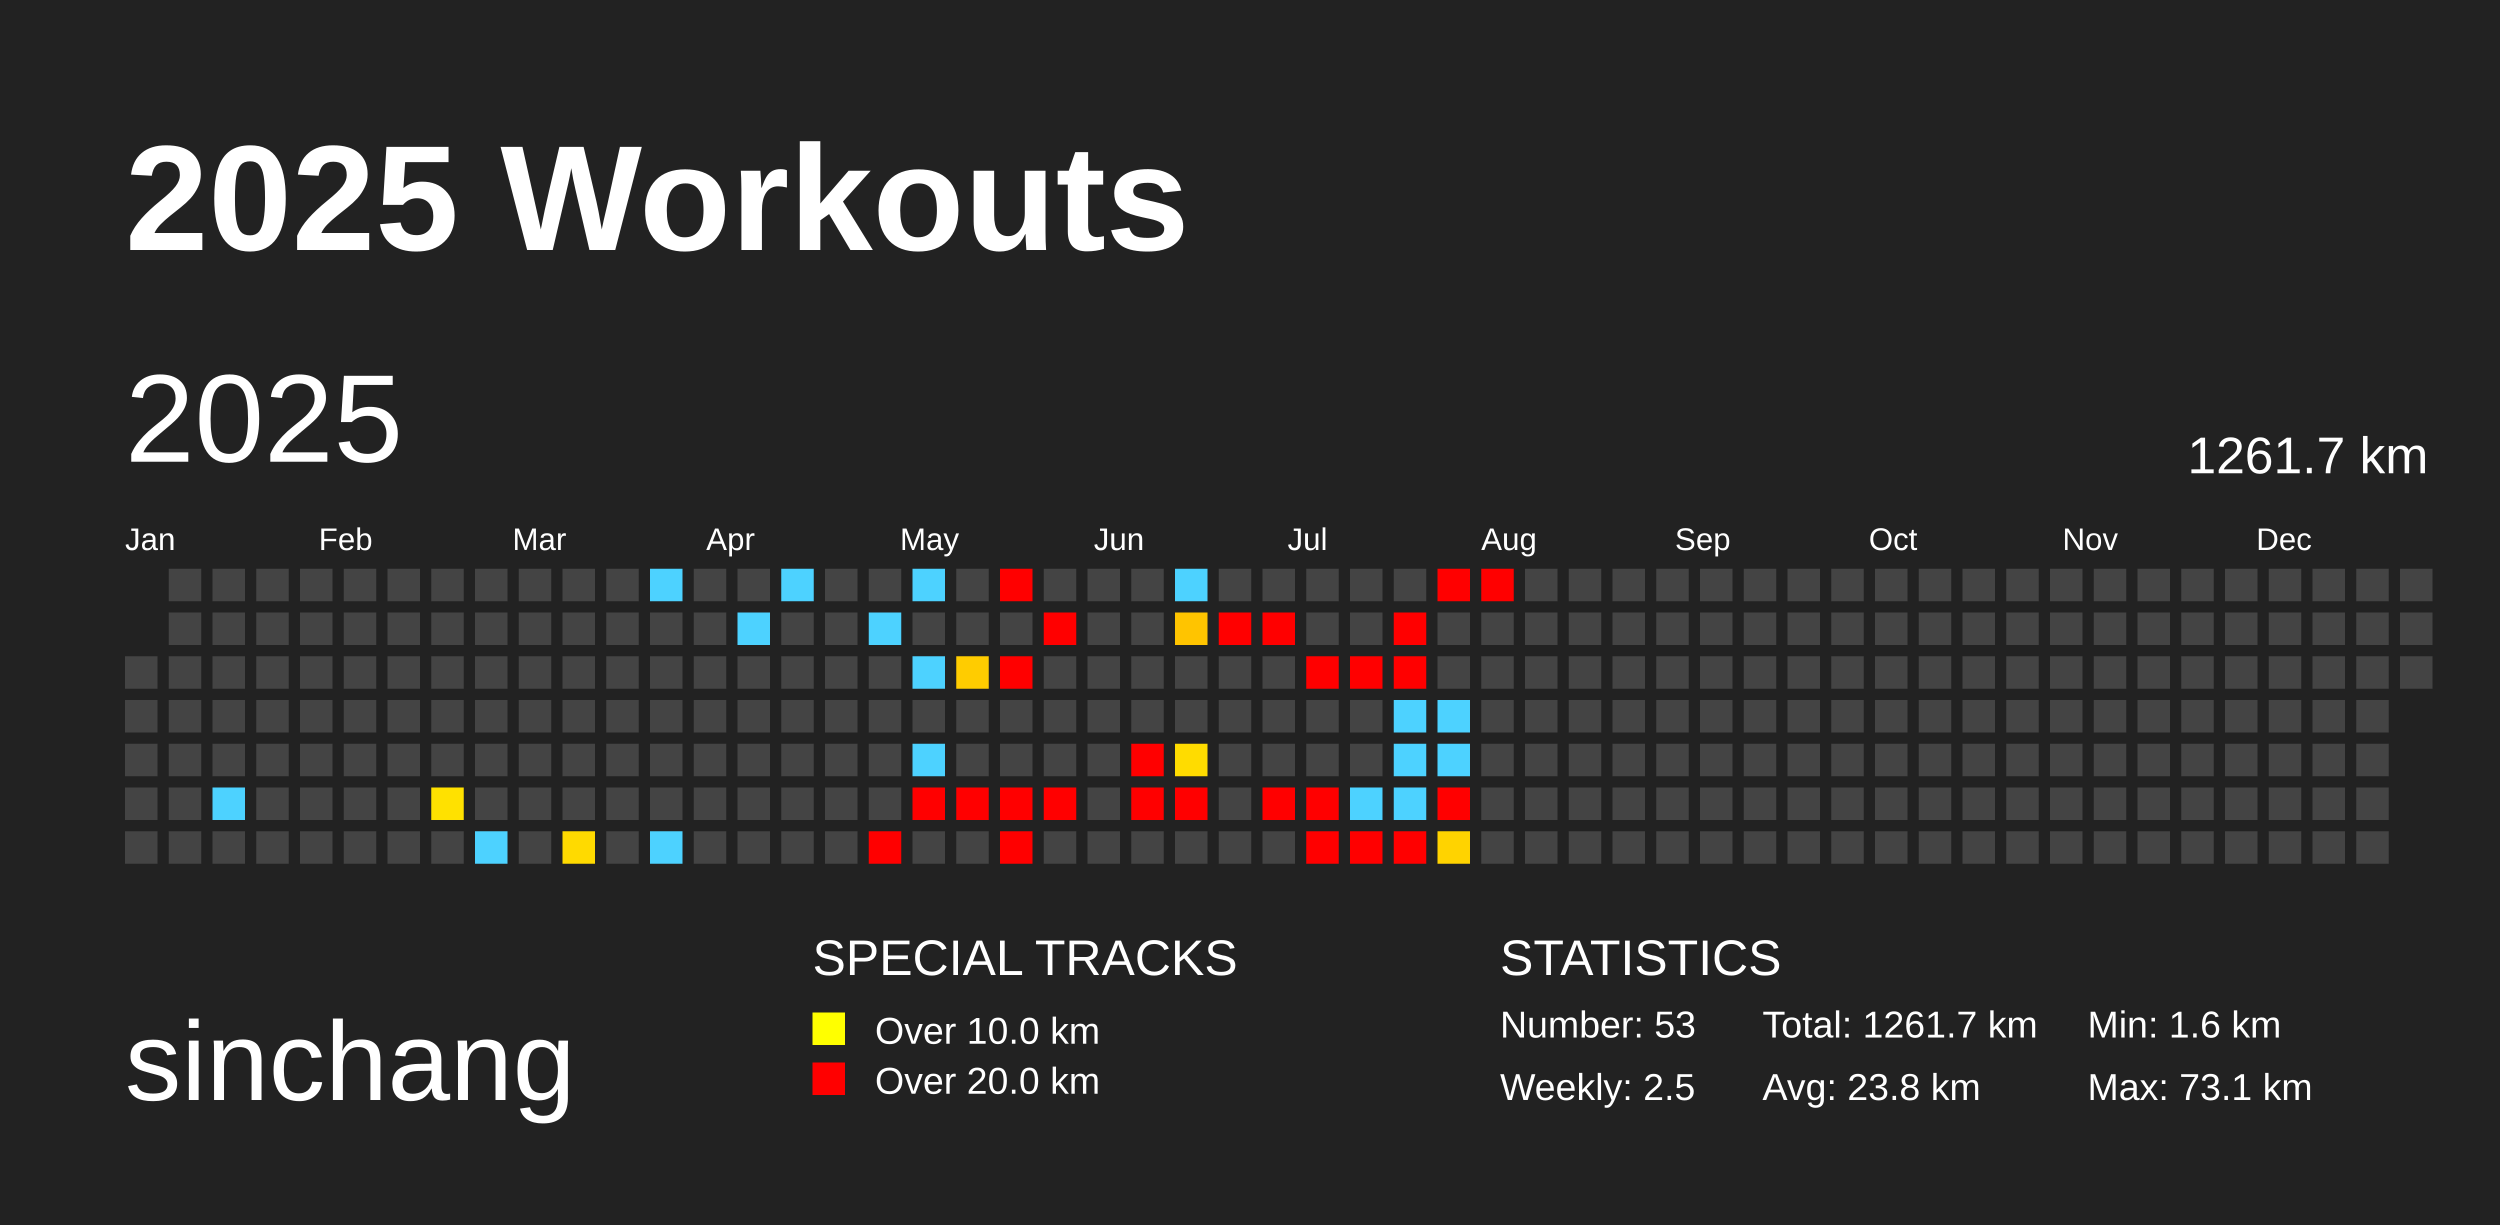
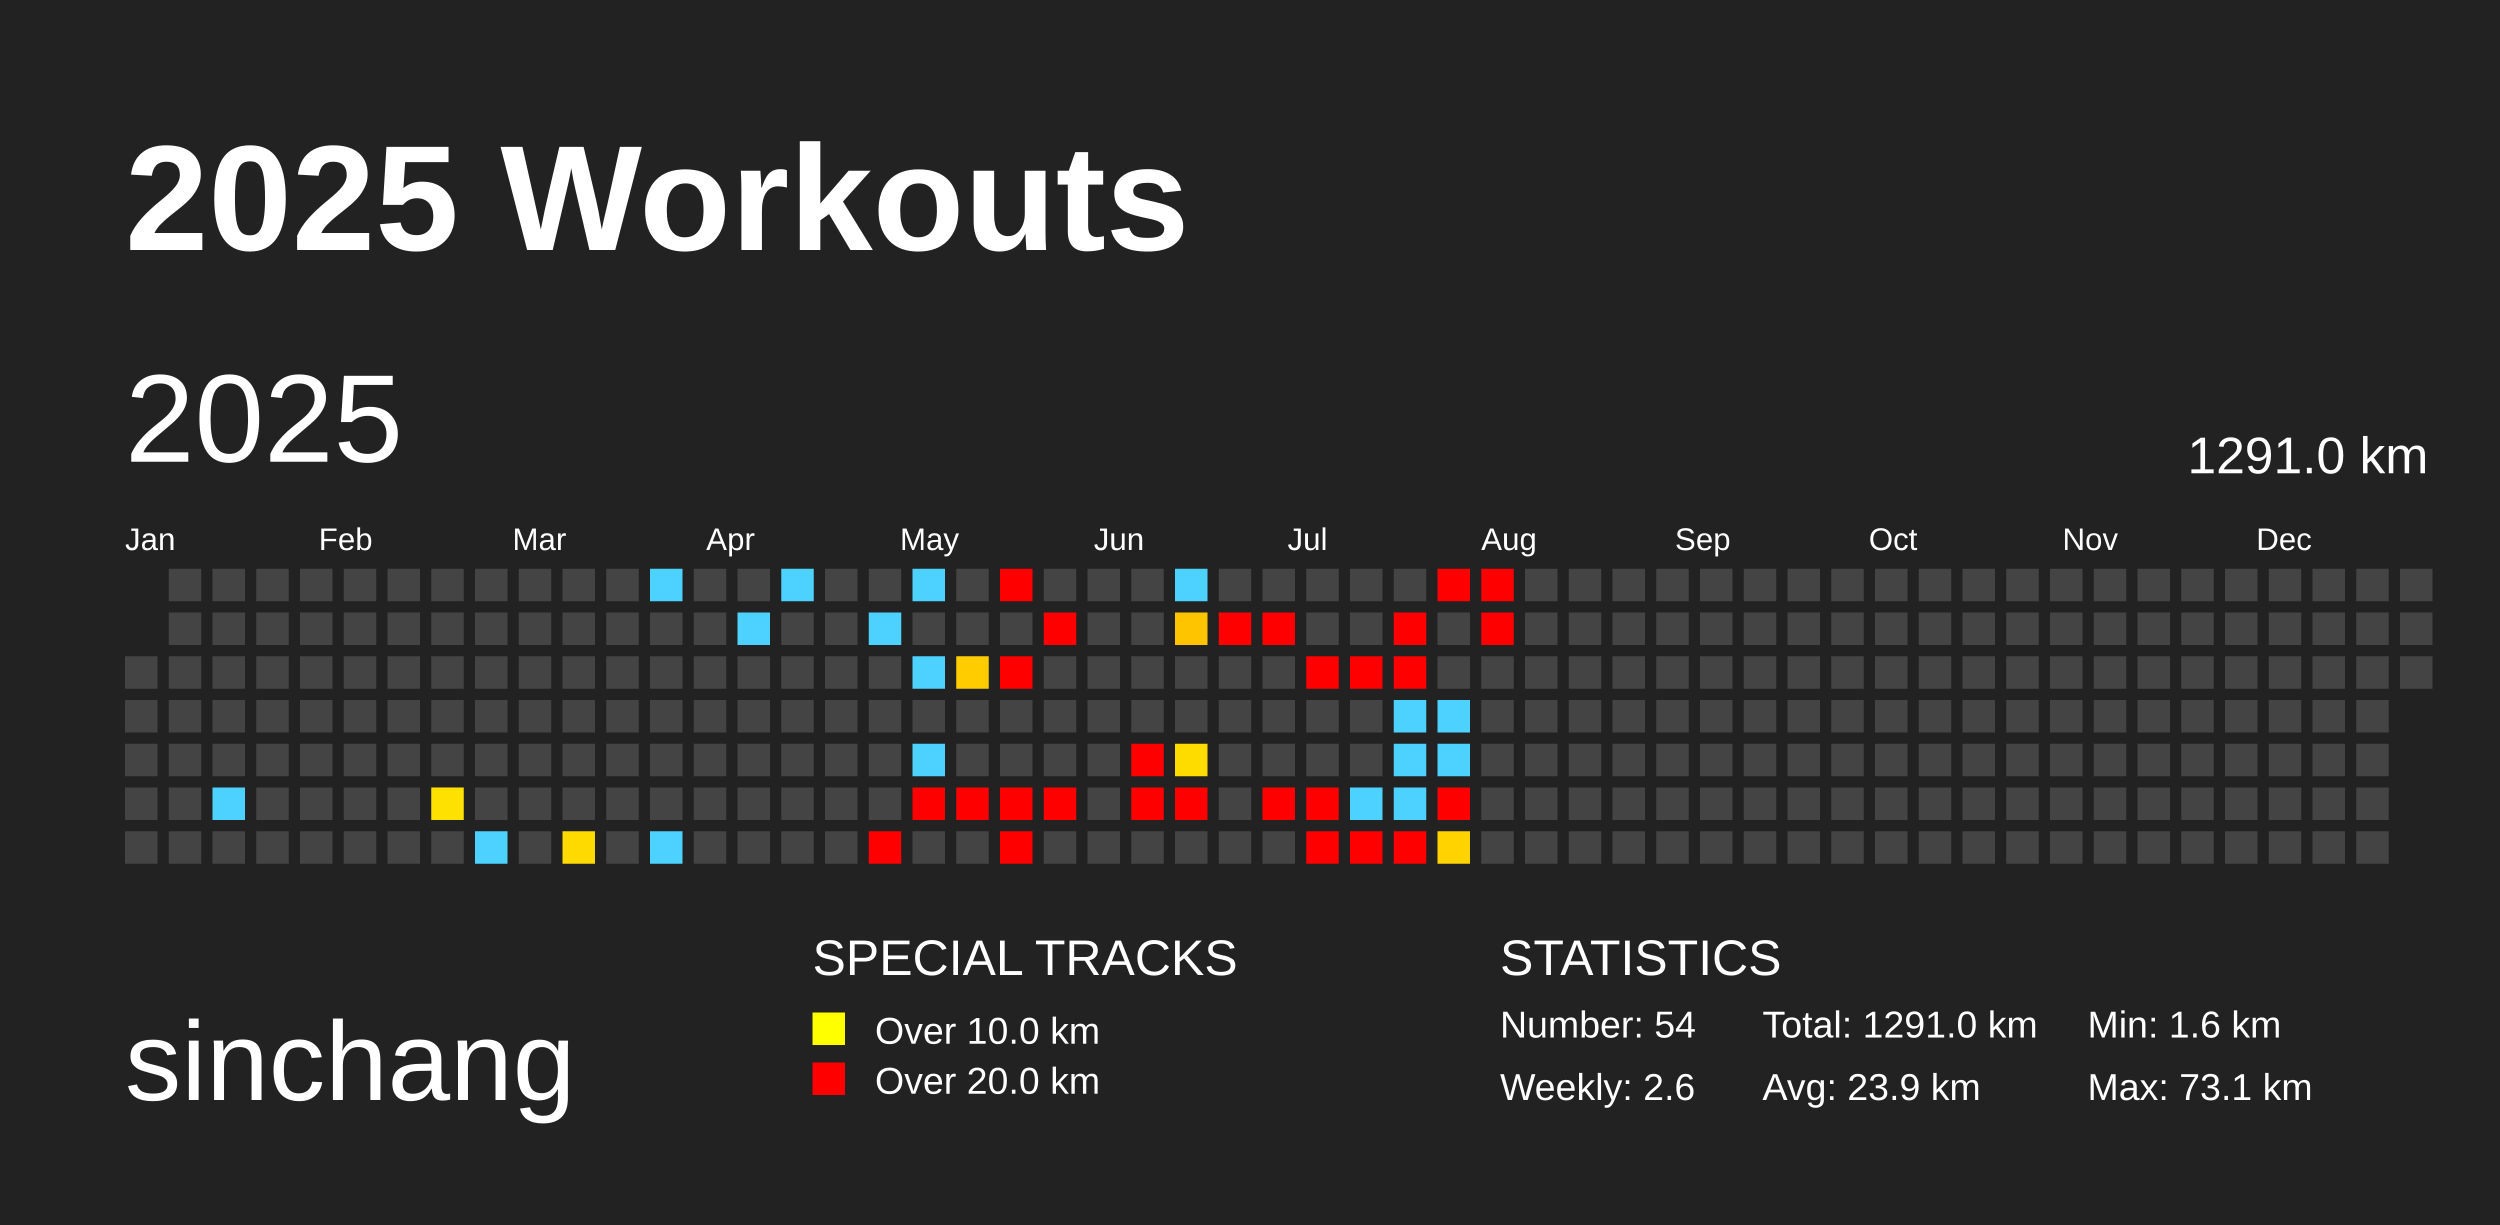
<svg xmlns="http://www.w3.org/2000/svg" baseProfile="full" height="98mm" version="1.1" viewBox="0,0,200,98" width="200mm">
  <defs />
  <rect fill="#222222" height="98" width="200" x="0" y="0" />
  <text fill="#FFFFFF" style="font-size:12px; font-family:Arial; font-weight:bold;" x="10" y="20">2025 Workouts</text>
  <text fill="#FFFFFF" style="font-size:9px; font-family:Arial" x="10" y="88">sinchang</text>
  <text fill="#FFFFFF" style="font-size:4px; font-family:Arial" x="65" y="78">SPECIAL TRACKS</text>
  <rect fill="yellow" height="2.6" width="2.6" x="65" y="81" />
  <text fill="#FFFFFF" style="font-size:3px; font-family:Arial" x="70" y="83.5">Over 10.0 km</text>
  <rect fill="red" height="2.6" width="2.6" x="65" y="85" />
  <text fill="#FFFFFF" style="font-size:3px; font-family:Arial" x="70" y="87.5">Over 20.0 km</text>
  <text fill="#FFFFFF" style="font-size:4px; font-family:Arial" x="120" y="78">STATISTICS</text>
-   <text fill="#FFFFFF" style="font-size:3px; font-family:Arial" x="120" y="83">Number: 53</text>
-   <text fill="#FFFFFF" style="font-size:3px; font-family:Arial" x="120" y="88">Weekly: 2.5</text>
-   <text fill="#FFFFFF" style="font-size:3px; font-family:Arial" x="141" y="83">Total: 1261.7 km</text>
-   <text fill="#FFFFFF" style="font-size:3px; font-family:Arial" x="141" y="88">Avg: 23.8 km</text>
+   <text fill="#FFFFFF" style="font-size:3px; font-family:Arial" x="120" y="83">Number: 54</text>
+   <text fill="#FFFFFF" style="font-size:3px; font-family:Arial" x="120" y="88">Weekly: 2.6</text>
+   <text fill="#FFFFFF" style="font-size:3px; font-family:Arial" x="141" y="83">Total: 1291.0 km</text>
+   <text fill="#FFFFFF" style="font-size:3px; font-family:Arial" x="141" y="88">Avg: 23.9 km</text>
  <text fill="#FFFFFF" style="font-size:3px; font-family:Arial" x="167" y="83">Min: 1.6 km</text>
  <text fill="#FFFFFF" style="font-size:3px; font-family:Arial" x="167" y="88">Max: 73.1 km</text>
  <text dominant-baseline="hanging" fill="#FFFFFF" style="font-size:10.0px; font-family:Arial;" x="10" y="30">2025</text>
-   <text dominant-baseline="hanging" fill="#FFFFFF" style="font-size:4.125px; font-family:Arial;" x="175" y="35">1261.7 km</text>
+   <text dominant-baseline="hanging" fill="#FFFFFF" style="font-size:4.125px; font-family:Arial;" x="175" y="35">1291.0 km</text>
  <text fill="#FFFFFF" style="font-size:2.5px; font-family:Arial" x="10.0" y="44">Jan</text>
  <text fill="#FFFFFF" style="font-size:2.5px; font-family:Arial" x="25.5" y="44">Feb</text>
  <text fill="#FFFFFF" style="font-size:2.5px; font-family:Arial" x="41.0" y="44">Mar</text>
  <text fill="#FFFFFF" style="font-size:2.5px; font-family:Arial" x="56.5" y="44">Apr</text>
  <text fill="#FFFFFF" style="font-size:2.5px; font-family:Arial" x="72.0" y="44">May</text>
  <text fill="#FFFFFF" style="font-size:2.5px; font-family:Arial" x="87.5" y="44">Jun</text>
  <text fill="#FFFFFF" style="font-size:2.5px; font-family:Arial" x="103.0" y="44">Jul</text>
  <text fill="#FFFFFF" style="font-size:2.5px; font-family:Arial" x="118.5" y="44">Aug</text>
  <text fill="#FFFFFF" style="font-size:2.5px; font-family:Arial" x="134.0" y="44">Sep</text>
  <text fill="#FFFFFF" style="font-size:2.5px; font-family:Arial" x="149.5" y="44">Oct</text>
  <text fill="#FFFFFF" style="font-size:2.5px; font-family:Arial" x="165.0" y="44">Nov</text>
  <text fill="#FFFFFF" style="font-size:2.5px; font-family:Arial" x="180.5" y="44">Dec</text>
  <rect fill="#444444" height="2.6" width="2.6" x="10.0" y="52.5" />
  <rect fill="#444444" height="2.6" width="2.6" x="10.0" y="56.0" />
  <rect fill="#444444" height="2.6" width="2.6" x="10.0" y="59.5" />
  <rect fill="#444444" height="2.6" width="2.6" x="10.0" y="63.0" />
  <rect fill="#444444" height="2.6" width="2.6" x="10.0" y="66.5" />
  <rect fill="#444444" height="2.6" width="2.6" x="13.5" y="45.5" />
  <rect fill="#444444" height="2.6" width="2.6" x="13.5" y="49.0" />
  <rect fill="#444444" height="2.6" width="2.6" x="13.5" y="52.5" />
  <rect fill="#444444" height="2.6" width="2.6" x="13.5" y="56.0" />
  <rect fill="#444444" height="2.6" width="2.6" x="13.5" y="59.5" />
  <rect fill="#444444" height="2.6" width="2.6" x="13.5" y="63.0" />
  <rect fill="#444444" height="2.6" width="2.6" x="13.5" y="66.5" />
  <rect fill="#444444" height="2.6" width="2.6" x="17.0" y="45.5" />
  <rect fill="#444444" height="2.6" width="2.6" x="17.0" y="49.0" />
  <rect fill="#444444" height="2.6" width="2.6" x="17.0" y="52.5" />
  <rect fill="#444444" height="2.6" width="2.6" x="17.0" y="56.0" />
  <rect fill="#444444" height="2.6" width="2.6" x="17.0" y="59.5" />
  <rect fill="#4dd2ff" height="2.6" width="2.6" x="17.0" y="63.0" />
  <rect fill="#444444" height="2.6" width="2.6" x="17.0" y="66.5" />
  <rect fill="#444444" height="2.6" width="2.6" x="20.5" y="45.5" />
  <rect fill="#444444" height="2.6" width="2.6" x="20.5" y="49.0" />
  <rect fill="#444444" height="2.6" width="2.6" x="20.5" y="52.5" />
  <rect fill="#444444" height="2.6" width="2.6" x="20.5" y="56.0" />
  <rect fill="#444444" height="2.6" width="2.6" x="20.5" y="59.5" />
  <rect fill="#444444" height="2.6" width="2.6" x="20.5" y="63.0" />
  <rect fill="#444444" height="2.6" width="2.6" x="20.5" y="66.5" />
  <rect fill="#444444" height="2.6" width="2.6" x="24.0" y="45.5" />
  <rect fill="#444444" height="2.6" width="2.6" x="24.0" y="49.0" />
  <rect fill="#444444" height="2.6" width="2.6" x="24.0" y="52.5" />
  <rect fill="#444444" height="2.6" width="2.6" x="24.0" y="56.0" />
  <rect fill="#444444" height="2.6" width="2.6" x="24.0" y="59.5" />
  <rect fill="#444444" height="2.6" width="2.6" x="24.0" y="63.0" />
  <rect fill="#444444" height="2.6" width="2.6" x="24.0" y="66.5" />
  <rect fill="#444444" height="2.6" width="2.6" x="27.5" y="45.5" />
  <rect fill="#444444" height="2.6" width="2.6" x="27.5" y="49.0" />
  <rect fill="#444444" height="2.6" width="2.6" x="27.5" y="52.5" />
  <rect fill="#444444" height="2.6" width="2.6" x="27.5" y="56.0" />
  <rect fill="#444444" height="2.6" width="2.6" x="27.5" y="59.5" />
  <rect fill="#444444" height="2.6" width="2.6" x="27.5" y="63.0" />
  <rect fill="#444444" height="2.6" width="2.6" x="27.5" y="66.5" />
  <rect fill="#444444" height="2.6" width="2.6" x="31.0" y="45.5" />
  <rect fill="#444444" height="2.6" width="2.6" x="31.0" y="49.0" />
  <rect fill="#444444" height="2.6" width="2.6" x="31.0" y="52.5" />
  <rect fill="#444444" height="2.6" width="2.6" x="31.0" y="56.0" />
  <rect fill="#444444" height="2.6" width="2.6" x="31.0" y="59.5" />
  <rect fill="#444444" height="2.6" width="2.6" x="31.0" y="63.0" />
  <rect fill="#444444" height="2.6" width="2.6" x="31.0" y="66.5" />
  <rect fill="#444444" height="2.6" width="2.6" x="34.5" y="45.5" />
  <rect fill="#444444" height="2.6" width="2.6" x="34.5" y="49.0" />
  <rect fill="#444444" height="2.6" width="2.6" x="34.5" y="52.5" />
  <rect fill="#444444" height="2.6" width="2.6" x="34.5" y="56.0" />
  <rect fill="#444444" height="2.6" width="2.6" x="34.5" y="59.5" />
  <rect fill="#ffe100" height="2.6" width="2.6" x="34.5" y="63.0" />
  <rect fill="#444444" height="2.6" width="2.6" x="34.5" y="66.5" />
  <rect fill="#444444" height="2.6" width="2.6" x="38.0" y="45.5" />
  <rect fill="#444444" height="2.6" width="2.6" x="38.0" y="49.0" />
  <rect fill="#444444" height="2.6" width="2.6" x="38.0" y="52.5" />
  <rect fill="#444444" height="2.6" width="2.6" x="38.0" y="56.0" />
  <rect fill="#444444" height="2.6" width="2.6" x="38.0" y="59.5" />
  <rect fill="#444444" height="2.6" width="2.6" x="38.0" y="63.0" />
  <rect fill="#4dd2ff" height="2.6" width="2.6" x="38.0" y="66.5" />
  <rect fill="#444444" height="2.6" width="2.6" x="41.5" y="45.5" />
  <rect fill="#444444" height="2.6" width="2.6" x="41.5" y="49.0" />
  <rect fill="#444444" height="2.6" width="2.6" x="41.5" y="52.5" />
  <rect fill="#444444" height="2.6" width="2.6" x="41.5" y="56.0" />
  <rect fill="#444444" height="2.6" width="2.6" x="41.5" y="59.5" />
  <rect fill="#444444" height="2.6" width="2.6" x="41.5" y="63.0" />
  <rect fill="#444444" height="2.6" width="2.6" x="41.5" y="66.5" />
  <rect fill="#444444" height="2.6" width="2.6" x="45.0" y="45.5" />
  <rect fill="#444444" height="2.6" width="2.6" x="45.0" y="49.0" />
  <rect fill="#444444" height="2.6" width="2.6" x="45.0" y="52.5" />
  <rect fill="#444444" height="2.6" width="2.6" x="45.0" y="56.0" />
  <rect fill="#444444" height="2.6" width="2.6" x="45.0" y="59.5" />
  <rect fill="#444444" height="2.6" width="2.6" x="45.0" y="63.0" />
  <rect fill="#ffda00" height="2.6" width="2.6" x="45.0" y="66.5" />
  <rect fill="#444444" height="2.6" width="2.6" x="48.5" y="45.5" />
  <rect fill="#444444" height="2.6" width="2.6" x="48.5" y="49.0" />
  <rect fill="#444444" height="2.6" width="2.6" x="48.5" y="52.5" />
  <rect fill="#444444" height="2.6" width="2.6" x="48.5" y="56.0" />
  <rect fill="#444444" height="2.6" width="2.6" x="48.5" y="59.5" />
  <rect fill="#444444" height="2.6" width="2.6" x="48.5" y="63.0" />
  <rect fill="#444444" height="2.6" width="2.6" x="48.5" y="66.5" />
  <rect fill="#4dd2ff" height="2.6" width="2.6" x="52.0" y="45.5" />
  <rect fill="#444444" height="2.6" width="2.6" x="52.0" y="49.0" />
  <rect fill="#444444" height="2.6" width="2.6" x="52.0" y="52.5" />
  <rect fill="#444444" height="2.6" width="2.6" x="52.0" y="56.0" />
  <rect fill="#444444" height="2.6" width="2.6" x="52.0" y="59.5" />
  <rect fill="#444444" height="2.6" width="2.6" x="52.0" y="63.0" />
  <rect fill="#4dd2ff" height="2.6" width="2.6" x="52.0" y="66.5" />
  <rect fill="#444444" height="2.6" width="2.6" x="55.5" y="45.5" />
  <rect fill="#444444" height="2.6" width="2.6" x="55.5" y="49.0" />
  <rect fill="#444444" height="2.6" width="2.6" x="55.5" y="52.5" />
  <rect fill="#444444" height="2.6" width="2.6" x="55.5" y="56.0" />
  <rect fill="#444444" height="2.6" width="2.6" x="55.5" y="59.5" />
  <rect fill="#444444" height="2.6" width="2.6" x="55.5" y="63.0" />
  <rect fill="#444444" height="2.6" width="2.6" x="55.5" y="66.5" />
  <rect fill="#444444" height="2.6" width="2.6" x="59.0" y="45.5" />
  <rect fill="#4dd2ff" height="2.6" width="2.6" x="59.0" y="49.0" />
  <rect fill="#444444" height="2.6" width="2.6" x="59.0" y="52.5" />
  <rect fill="#444444" height="2.6" width="2.6" x="59.0" y="56.0" />
  <rect fill="#444444" height="2.6" width="2.6" x="59.0" y="59.5" />
  <rect fill="#444444" height="2.6" width="2.6" x="59.0" y="63.0" />
  <rect fill="#444444" height="2.6" width="2.6" x="59.0" y="66.5" />
  <rect fill="#4dd2ff" height="2.6" width="2.6" x="62.5" y="45.5" />
  <rect fill="#444444" height="2.6" width="2.6" x="62.5" y="49.0" />
  <rect fill="#444444" height="2.6" width="2.6" x="62.5" y="52.5" />
  <rect fill="#444444" height="2.6" width="2.6" x="62.5" y="56.0" />
  <rect fill="#444444" height="2.6" width="2.6" x="62.5" y="59.5" />
  <rect fill="#444444" height="2.6" width="2.6" x="62.5" y="63.0" />
  <rect fill="#444444" height="2.6" width="2.6" x="62.5" y="66.5" />
  <rect fill="#444444" height="2.6" width="2.6" x="66.0" y="45.5" />
  <rect fill="#444444" height="2.6" width="2.6" x="66.0" y="49.0" />
  <rect fill="#444444" height="2.6" width="2.6" x="66.0" y="52.5" />
  <rect fill="#444444" height="2.6" width="2.6" x="66.0" y="56.0" />
  <rect fill="#444444" height="2.6" width="2.6" x="66.0" y="59.5" />
  <rect fill="#444444" height="2.6" width="2.6" x="66.0" y="63.0" />
  <rect fill="#444444" height="2.6" width="2.6" x="66.0" y="66.5" />
  <rect fill="#444444" height="2.6" width="2.6" x="69.5" y="45.5" />
  <rect fill="#4dd2ff" height="2.6" width="2.6" x="69.5" y="49.0" />
  <rect fill="#444444" height="2.6" width="2.6" x="69.5" y="52.5" />
  <rect fill="#444444" height="2.6" width="2.6" x="69.5" y="56.0" />
  <rect fill="#444444" height="2.6" width="2.6" x="69.5" y="59.5" />
  <rect fill="#444444" height="2.6" width="2.6" x="69.5" y="63.0" />
  <rect fill="red" height="2.6" width="2.6" x="69.5" y="66.5" />
  <rect fill="#4dd2ff" height="2.6" width="2.6" x="73.0" y="45.5" />
  <rect fill="#444444" height="2.6" width="2.6" x="73.0" y="49.0" />
  <rect fill="#4dd2ff" height="2.6" width="2.6" x="73.0" y="52.5" />
  <rect fill="#444444" height="2.6" width="2.6" x="73.0" y="56.0" />
  <rect fill="#4dd2ff" height="2.6" width="2.6" x="73.0" y="59.5" />
  <rect fill="red" height="2.6" width="2.6" x="73.0" y="63.0" />
  <rect fill="#444444" height="2.6" width="2.6" x="73.0" y="66.5" />
  <rect fill="#444444" height="2.6" width="2.6" x="76.5" y="45.5" />
  <rect fill="#444444" height="2.6" width="2.6" x="76.5" y="49.0" />
  <rect fill="#ffcc00" height="2.6" width="2.6" x="76.5" y="52.5" />
  <rect fill="#444444" height="2.6" width="2.6" x="76.5" y="56.0" />
  <rect fill="#444444" height="2.6" width="2.6" x="76.5" y="59.5" />
  <rect fill="red" height="2.6" width="2.6" x="76.5" y="63.0" />
  <rect fill="#444444" height="2.6" width="2.6" x="76.5" y="66.5" />
  <rect fill="red" height="2.6" width="2.6" x="80.0" y="45.5" />
  <rect fill="#444444" height="2.6" width="2.6" x="80.0" y="49.0" />
  <rect fill="red" height="2.6" width="2.6" x="80.0" y="52.5" />
  <rect fill="#444444" height="2.6" width="2.6" x="80.0" y="56.0" />
  <rect fill="#444444" height="2.6" width="2.6" x="80.0" y="59.5" />
  <rect fill="red" height="2.6" width="2.6" x="80.0" y="63.0" />
  <rect fill="red" height="2.6" width="2.6" x="80.0" y="66.5" />
  <rect fill="#444444" height="2.6" width="2.6" x="83.5" y="45.5" />
  <rect fill="red" height="2.6" width="2.6" x="83.5" y="49.0" />
  <rect fill="#444444" height="2.6" width="2.6" x="83.5" y="52.5" />
  <rect fill="#444444" height="2.6" width="2.6" x="83.5" y="56.0" />
  <rect fill="#444444" height="2.6" width="2.6" x="83.5" y="59.5" />
  <rect fill="red" height="2.6" width="2.6" x="83.5" y="63.0" />
  <rect fill="#444444" height="2.6" width="2.6" x="83.5" y="66.5" />
  <rect fill="#444444" height="2.6" width="2.6" x="87.0" y="45.5" />
  <rect fill="#444444" height="2.6" width="2.6" x="87.0" y="49.0" />
  <rect fill="#444444" height="2.6" width="2.6" x="87.0" y="52.5" />
  <rect fill="#444444" height="2.6" width="2.6" x="87.0" y="56.0" />
  <rect fill="#444444" height="2.6" width="2.6" x="87.0" y="59.5" />
  <rect fill="#444444" height="2.6" width="2.6" x="87.0" y="63.0" />
  <rect fill="#444444" height="2.6" width="2.6" x="87.0" y="66.5" />
  <rect fill="#444444" height="2.6" width="2.6" x="90.5" y="45.5" />
  <rect fill="#444444" height="2.6" width="2.6" x="90.5" y="49.0" />
  <rect fill="#444444" height="2.6" width="2.6" x="90.5" y="52.5" />
  <rect fill="#444444" height="2.6" width="2.6" x="90.5" y="56.0" />
  <rect fill="red" height="2.6" width="2.6" x="90.5" y="59.5" />
  <rect fill="red" height="2.6" width="2.6" x="90.5" y="63.0" />
  <rect fill="#444444" height="2.6" width="2.6" x="90.5" y="66.5" />
  <rect fill="#4dd2ff" height="2.6" width="2.6" x="94.0" y="45.5" />
  <rect fill="#ffc400" height="2.6" width="2.6" x="94.0" y="49.0" />
  <rect fill="#444444" height="2.6" width="2.6" x="94.0" y="52.5" />
  <rect fill="#444444" height="2.6" width="2.6" x="94.0" y="56.0" />
  <rect fill="#ffdc00" height="2.6" width="2.6" x="94.0" y="59.5" />
  <rect fill="red" height="2.6" width="2.6" x="94.0" y="63.0" />
  <rect fill="#444444" height="2.6" width="2.6" x="94.0" y="66.5" />
  <rect fill="#444444" height="2.6" width="2.6" x="97.5" y="45.5" />
  <rect fill="red" height="2.6" width="2.6" x="97.5" y="49.0" />
  <rect fill="#444444" height="2.6" width="2.6" x="97.5" y="52.5" />
  <rect fill="#444444" height="2.6" width="2.6" x="97.5" y="56.0" />
  <rect fill="#444444" height="2.6" width="2.6" x="97.5" y="59.5" />
  <rect fill="#444444" height="2.6" width="2.6" x="97.5" y="63.0" />
  <rect fill="#444444" height="2.6" width="2.6" x="97.5" y="66.5" />
  <rect fill="#444444" height="2.6" width="2.6" x="101.0" y="45.5" />
  <rect fill="red" height="2.6" width="2.6" x="101.0" y="49.0" />
  <rect fill="#444444" height="2.6" width="2.6" x="101.0" y="52.5" />
  <rect fill="#444444" height="2.6" width="2.6" x="101.0" y="56.0" />
  <rect fill="#444444" height="2.6" width="2.6" x="101.0" y="59.5" />
  <rect fill="red" height="2.6" width="2.6" x="101.0" y="63.0" />
  <rect fill="#444444" height="2.6" width="2.6" x="101.0" y="66.5" />
  <rect fill="#444444" height="2.6" width="2.6" x="104.5" y="45.5" />
  <rect fill="#444444" height="2.6" width="2.6" x="104.5" y="49.0" />
  <rect fill="red" height="2.6" width="2.6" x="104.5" y="52.5" />
  <rect fill="#444444" height="2.6" width="2.6" x="104.5" y="56.0" />
  <rect fill="#444444" height="2.6" width="2.6" x="104.5" y="59.5" />
  <rect fill="red" height="2.6" width="2.6" x="104.5" y="63.0" />
  <rect fill="red" height="2.6" width="2.6" x="104.5" y="66.5" />
  <rect fill="#444444" height="2.6" width="2.6" x="108.0" y="45.5" />
  <rect fill="#444444" height="2.6" width="2.6" x="108.0" y="49.0" />
  <rect fill="red" height="2.6" width="2.6" x="108.0" y="52.5" />
  <rect fill="#444444" height="2.6" width="2.6" x="108.0" y="56.0" />
  <rect fill="#444444" height="2.6" width="2.6" x="108.0" y="59.5" />
  <rect fill="#4dd2ff" height="2.6" width="2.6" x="108.0" y="63.0" />
  <rect fill="red" height="2.6" width="2.6" x="108.0" y="66.5" />
  <rect fill="#444444" height="2.6" width="2.6" x="111.5" y="45.5" />
  <rect fill="red" height="2.6" width="2.6" x="111.5" y="49.0" />
  <rect fill="red" height="2.6" width="2.6" x="111.5" y="52.5" />
  <rect fill="#4dd2ff" height="2.6" width="2.6" x="111.5" y="56.0" />
  <rect fill="#4dd2ff" height="2.6" width="2.6" x="111.5" y="59.5" />
  <rect fill="#4dd2ff" height="2.6" width="2.6" x="111.5" y="63.0" />
  <rect fill="red" height="2.6" width="2.6" x="111.5" y="66.5" />
  <rect fill="red" height="2.6" width="2.6" x="115.0" y="45.5" />
  <rect fill="#444444" height="2.6" width="2.6" x="115.0" y="49.0" />
  <rect fill="#444444" height="2.6" width="2.6" x="115.0" y="52.5" />
  <rect fill="#4dd2ff" height="2.6" width="2.6" x="115.0" y="56.0" />
  <rect fill="#4dd2ff" height="2.6" width="2.6" x="115.0" y="59.5" />
  <rect fill="red" height="2.6" width="2.6" x="115.0" y="63.0" />
  <rect fill="#ffd300" height="2.6" width="2.6" x="115.0" y="66.5" />
  <rect fill="red" height="2.6" width="2.6" x="118.5" y="45.5" />
-   <rect fill="#444444" height="2.6" width="2.6" x="118.5" y="49.0" />
+   <rect fill="red" height="2.6" width="2.6" x="118.5" y="49.0" />
  <rect fill="#444444" height="2.6" width="2.6" x="118.5" y="52.5" />
  <rect fill="#444444" height="2.6" width="2.6" x="118.5" y="56.0" />
  <rect fill="#444444" height="2.6" width="2.6" x="118.5" y="59.5" />
  <rect fill="#444444" height="2.6" width="2.6" x="118.5" y="63.0" />
  <rect fill="#444444" height="2.6" width="2.6" x="118.5" y="66.5" />
  <rect fill="#444444" height="2.6" width="2.6" x="122.0" y="45.5" />
  <rect fill="#444444" height="2.6" width="2.6" x="122.0" y="49.0" />
  <rect fill="#444444" height="2.6" width="2.6" x="122.0" y="52.5" />
  <rect fill="#444444" height="2.6" width="2.6" x="122.0" y="56.0" />
  <rect fill="#444444" height="2.6" width="2.6" x="122.0" y="59.5" />
  <rect fill="#444444" height="2.6" width="2.6" x="122.0" y="63.0" />
  <rect fill="#444444" height="2.6" width="2.6" x="122.0" y="66.5" />
  <rect fill="#444444" height="2.6" width="2.6" x="125.5" y="45.5" />
  <rect fill="#444444" height="2.6" width="2.6" x="125.5" y="49.0" />
  <rect fill="#444444" height="2.6" width="2.6" x="125.5" y="52.5" />
  <rect fill="#444444" height="2.6" width="2.6" x="125.5" y="56.0" />
  <rect fill="#444444" height="2.6" width="2.6" x="125.5" y="59.5" />
  <rect fill="#444444" height="2.6" width="2.6" x="125.5" y="63.0" />
  <rect fill="#444444" height="2.6" width="2.6" x="125.5" y="66.5" />
  <rect fill="#444444" height="2.6" width="2.6" x="129.0" y="45.5" />
  <rect fill="#444444" height="2.6" width="2.6" x="129.0" y="49.0" />
  <rect fill="#444444" height="2.6" width="2.6" x="129.0" y="52.5" />
  <rect fill="#444444" height="2.6" width="2.6" x="129.0" y="56.0" />
  <rect fill="#444444" height="2.6" width="2.6" x="129.0" y="59.5" />
  <rect fill="#444444" height="2.6" width="2.6" x="129.0" y="63.0" />
  <rect fill="#444444" height="2.6" width="2.6" x="129.0" y="66.5" />
  <rect fill="#444444" height="2.6" width="2.6" x="132.5" y="45.5" />
  <rect fill="#444444" height="2.6" width="2.6" x="132.5" y="49.0" />
  <rect fill="#444444" height="2.6" width="2.6" x="132.5" y="52.5" />
  <rect fill="#444444" height="2.6" width="2.6" x="132.5" y="56.0" />
  <rect fill="#444444" height="2.6" width="2.6" x="132.5" y="59.5" />
  <rect fill="#444444" height="2.6" width="2.6" x="132.5" y="63.0" />
  <rect fill="#444444" height="2.6" width="2.6" x="132.5" y="66.5" />
  <rect fill="#444444" height="2.6" width="2.6" x="136.0" y="45.5" />
  <rect fill="#444444" height="2.6" width="2.6" x="136.0" y="49.0" />
  <rect fill="#444444" height="2.6" width="2.6" x="136.0" y="52.5" />
  <rect fill="#444444" height="2.6" width="2.6" x="136.0" y="56.0" />
  <rect fill="#444444" height="2.6" width="2.6" x="136.0" y="59.5" />
  <rect fill="#444444" height="2.6" width="2.6" x="136.0" y="63.0" />
  <rect fill="#444444" height="2.6" width="2.6" x="136.0" y="66.5" />
  <rect fill="#444444" height="2.6" width="2.6" x="139.5" y="45.5" />
  <rect fill="#444444" height="2.6" width="2.6" x="139.5" y="49.0" />
  <rect fill="#444444" height="2.6" width="2.6" x="139.5" y="52.5" />
  <rect fill="#444444" height="2.6" width="2.6" x="139.5" y="56.0" />
  <rect fill="#444444" height="2.6" width="2.6" x="139.5" y="59.5" />
  <rect fill="#444444" height="2.6" width="2.6" x="139.5" y="63.0" />
  <rect fill="#444444" height="2.6" width="2.6" x="139.5" y="66.5" />
  <rect fill="#444444" height="2.6" width="2.6" x="143.0" y="45.5" />
  <rect fill="#444444" height="2.6" width="2.6" x="143.0" y="49.0" />
  <rect fill="#444444" height="2.6" width="2.6" x="143.0" y="52.5" />
  <rect fill="#444444" height="2.6" width="2.6" x="143.0" y="56.0" />
  <rect fill="#444444" height="2.6" width="2.6" x="143.0" y="59.5" />
  <rect fill="#444444" height="2.6" width="2.6" x="143.0" y="63.0" />
  <rect fill="#444444" height="2.6" width="2.6" x="143.0" y="66.5" />
  <rect fill="#444444" height="2.6" width="2.6" x="146.5" y="45.5" />
  <rect fill="#444444" height="2.6" width="2.6" x="146.5" y="49.0" />
  <rect fill="#444444" height="2.6" width="2.6" x="146.5" y="52.5" />
  <rect fill="#444444" height="2.6" width="2.6" x="146.5" y="56.0" />
  <rect fill="#444444" height="2.6" width="2.6" x="146.5" y="59.5" />
  <rect fill="#444444" height="2.6" width="2.6" x="146.5" y="63.0" />
  <rect fill="#444444" height="2.6" width="2.6" x="146.5" y="66.5" />
  <rect fill="#444444" height="2.6" width="2.6" x="150.0" y="45.5" />
  <rect fill="#444444" height="2.6" width="2.6" x="150.0" y="49.0" />
  <rect fill="#444444" height="2.6" width="2.6" x="150.0" y="52.5" />
  <rect fill="#444444" height="2.6" width="2.6" x="150.0" y="56.0" />
  <rect fill="#444444" height="2.6" width="2.6" x="150.0" y="59.5" />
  <rect fill="#444444" height="2.6" width="2.6" x="150.0" y="63.0" />
  <rect fill="#444444" height="2.6" width="2.6" x="150.0" y="66.5" />
  <rect fill="#444444" height="2.6" width="2.6" x="153.5" y="45.5" />
  <rect fill="#444444" height="2.6" width="2.6" x="153.5" y="49.0" />
  <rect fill="#444444" height="2.6" width="2.6" x="153.5" y="52.5" />
  <rect fill="#444444" height="2.6" width="2.6" x="153.5" y="56.0" />
  <rect fill="#444444" height="2.6" width="2.6" x="153.5" y="59.5" />
  <rect fill="#444444" height="2.6" width="2.6" x="153.5" y="63.0" />
  <rect fill="#444444" height="2.6" width="2.6" x="153.5" y="66.5" />
  <rect fill="#444444" height="2.6" width="2.6" x="157.0" y="45.5" />
  <rect fill="#444444" height="2.6" width="2.6" x="157.0" y="49.0" />
  <rect fill="#444444" height="2.6" width="2.6" x="157.0" y="52.5" />
  <rect fill="#444444" height="2.6" width="2.6" x="157.0" y="56.0" />
  <rect fill="#444444" height="2.6" width="2.6" x="157.0" y="59.5" />
  <rect fill="#444444" height="2.6" width="2.6" x="157.0" y="63.0" />
  <rect fill="#444444" height="2.6" width="2.6" x="157.0" y="66.5" />
  <rect fill="#444444" height="2.6" width="2.6" x="160.5" y="45.5" />
  <rect fill="#444444" height="2.6" width="2.6" x="160.5" y="49.0" />
  <rect fill="#444444" height="2.6" width="2.6" x="160.5" y="52.5" />
  <rect fill="#444444" height="2.6" width="2.6" x="160.5" y="56.0" />
  <rect fill="#444444" height="2.6" width="2.6" x="160.5" y="59.5" />
  <rect fill="#444444" height="2.6" width="2.6" x="160.5" y="63.0" />
  <rect fill="#444444" height="2.6" width="2.6" x="160.5" y="66.5" />
  <rect fill="#444444" height="2.6" width="2.6" x="164.0" y="45.5" />
  <rect fill="#444444" height="2.6" width="2.6" x="164.0" y="49.0" />
  <rect fill="#444444" height="2.6" width="2.6" x="164.0" y="52.5" />
  <rect fill="#444444" height="2.6" width="2.6" x="164.0" y="56.0" />
  <rect fill="#444444" height="2.6" width="2.6" x="164.0" y="59.5" />
  <rect fill="#444444" height="2.6" width="2.6" x="164.0" y="63.0" />
  <rect fill="#444444" height="2.6" width="2.6" x="164.0" y="66.5" />
  <rect fill="#444444" height="2.6" width="2.6" x="167.5" y="45.5" />
  <rect fill="#444444" height="2.6" width="2.6" x="167.5" y="49.0" />
  <rect fill="#444444" height="2.6" width="2.6" x="167.5" y="52.5" />
  <rect fill="#444444" height="2.6" width="2.6" x="167.5" y="56.0" />
  <rect fill="#444444" height="2.6" width="2.6" x="167.5" y="59.5" />
  <rect fill="#444444" height="2.6" width="2.6" x="167.5" y="63.0" />
  <rect fill="#444444" height="2.6" width="2.6" x="167.5" y="66.5" />
  <rect fill="#444444" height="2.6" width="2.6" x="171.0" y="45.5" />
  <rect fill="#444444" height="2.6" width="2.6" x="171.0" y="49.0" />
  <rect fill="#444444" height="2.6" width="2.6" x="171.0" y="52.5" />
  <rect fill="#444444" height="2.6" width="2.6" x="171.0" y="56.0" />
  <rect fill="#444444" height="2.6" width="2.6" x="171.0" y="59.5" />
  <rect fill="#444444" height="2.6" width="2.6" x="171.0" y="63.0" />
  <rect fill="#444444" height="2.6" width="2.6" x="171.0" y="66.5" />
  <rect fill="#444444" height="2.6" width="2.6" x="174.5" y="45.5" />
  <rect fill="#444444" height="2.6" width="2.6" x="174.5" y="49.0" />
  <rect fill="#444444" height="2.6" width="2.6" x="174.5" y="52.5" />
  <rect fill="#444444" height="2.6" width="2.6" x="174.5" y="56.0" />
  <rect fill="#444444" height="2.6" width="2.6" x="174.5" y="59.5" />
  <rect fill="#444444" height="2.6" width="2.6" x="174.5" y="63.0" />
  <rect fill="#444444" height="2.6" width="2.6" x="174.5" y="66.5" />
  <rect fill="#444444" height="2.6" width="2.6" x="178.0" y="45.5" />
  <rect fill="#444444" height="2.6" width="2.6" x="178.0" y="49.0" />
  <rect fill="#444444" height="2.6" width="2.6" x="178.0" y="52.5" />
  <rect fill="#444444" height="2.6" width="2.6" x="178.0" y="56.0" />
  <rect fill="#444444" height="2.6" width="2.6" x="178.0" y="59.5" />
  <rect fill="#444444" height="2.6" width="2.6" x="178.0" y="63.0" />
  <rect fill="#444444" height="2.6" width="2.6" x="178.0" y="66.5" />
  <rect fill="#444444" height="2.6" width="2.6" x="181.5" y="45.5" />
  <rect fill="#444444" height="2.6" width="2.6" x="181.5" y="49.0" />
  <rect fill="#444444" height="2.6" width="2.6" x="181.5" y="52.5" />
  <rect fill="#444444" height="2.6" width="2.6" x="181.5" y="56.0" />
  <rect fill="#444444" height="2.6" width="2.6" x="181.5" y="59.5" />
  <rect fill="#444444" height="2.6" width="2.6" x="181.5" y="63.0" />
  <rect fill="#444444" height="2.6" width="2.6" x="181.5" y="66.5" />
  <rect fill="#444444" height="2.6" width="2.6" x="185.0" y="45.5" />
  <rect fill="#444444" height="2.6" width="2.6" x="185.0" y="49.0" />
  <rect fill="#444444" height="2.6" width="2.6" x="185.0" y="52.5" />
  <rect fill="#444444" height="2.6" width="2.6" x="185.0" y="56.0" />
  <rect fill="#444444" height="2.6" width="2.6" x="185.0" y="59.5" />
  <rect fill="#444444" height="2.6" width="2.6" x="185.0" y="63.0" />
  <rect fill="#444444" height="2.6" width="2.6" x="185.0" y="66.5" />
  <rect fill="#444444" height="2.6" width="2.6" x="188.5" y="45.5" />
  <rect fill="#444444" height="2.6" width="2.6" x="188.5" y="49.0" />
  <rect fill="#444444" height="2.6" width="2.6" x="188.5" y="52.5" />
  <rect fill="#444444" height="2.6" width="2.6" x="188.5" y="56.0" />
  <rect fill="#444444" height="2.6" width="2.6" x="188.5" y="59.5" />
  <rect fill="#444444" height="2.6" width="2.6" x="188.5" y="63.0" />
  <rect fill="#444444" height="2.6" width="2.6" x="188.5" y="66.5" />
  <rect fill="#444444" height="2.6" width="2.6" x="192.0" y="45.5" />
  <rect fill="#444444" height="2.6" width="2.6" x="192.0" y="49.0" />
  <rect fill="#444444" height="2.6" width="2.6" x="192.0" y="52.5" />
</svg>
